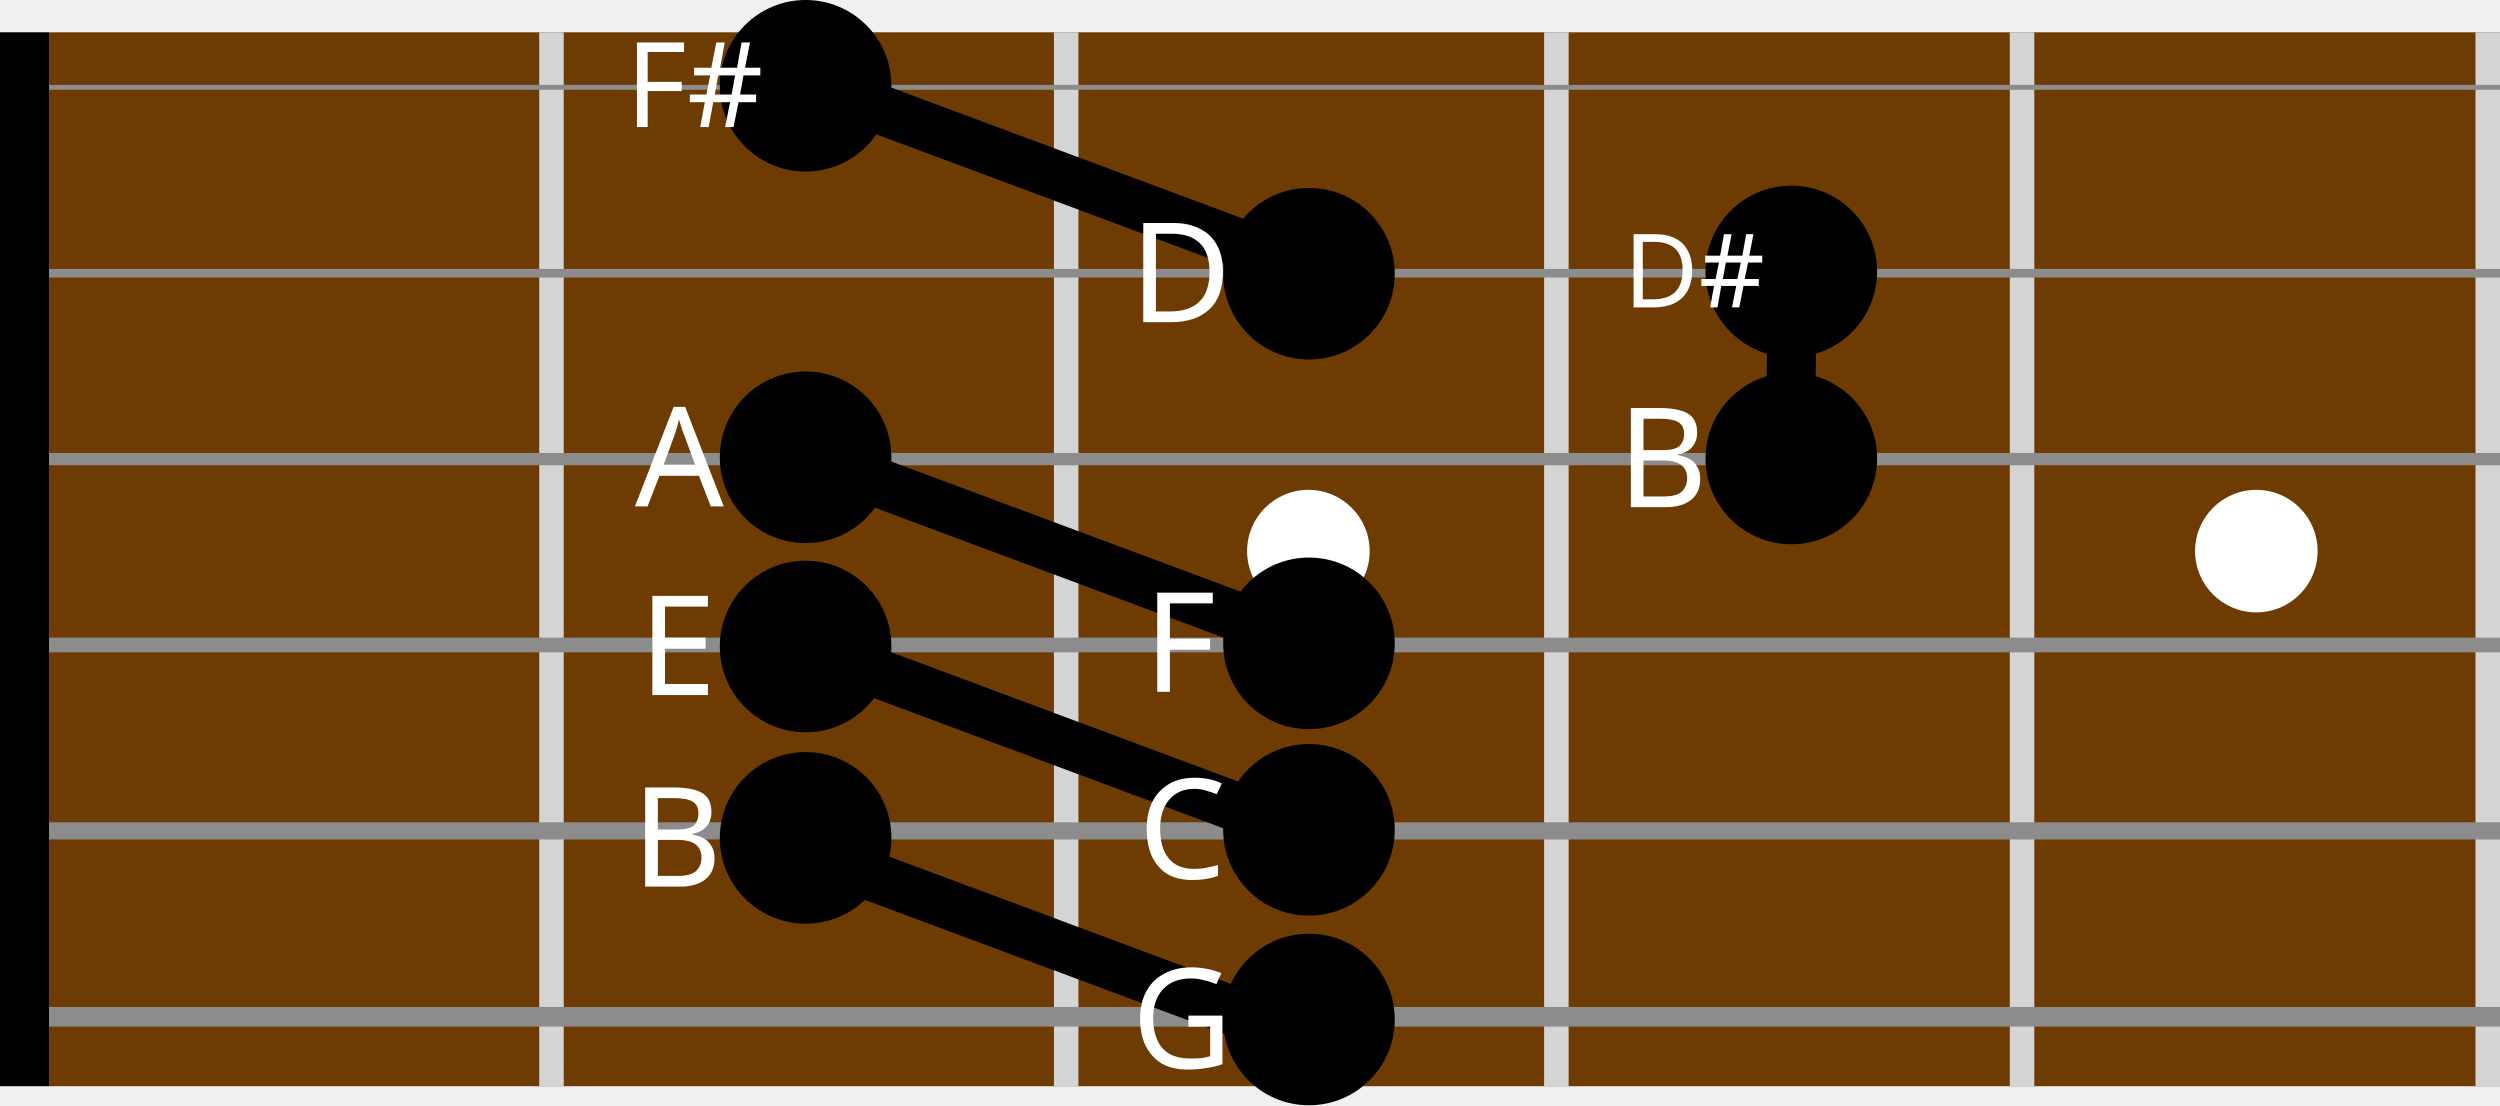
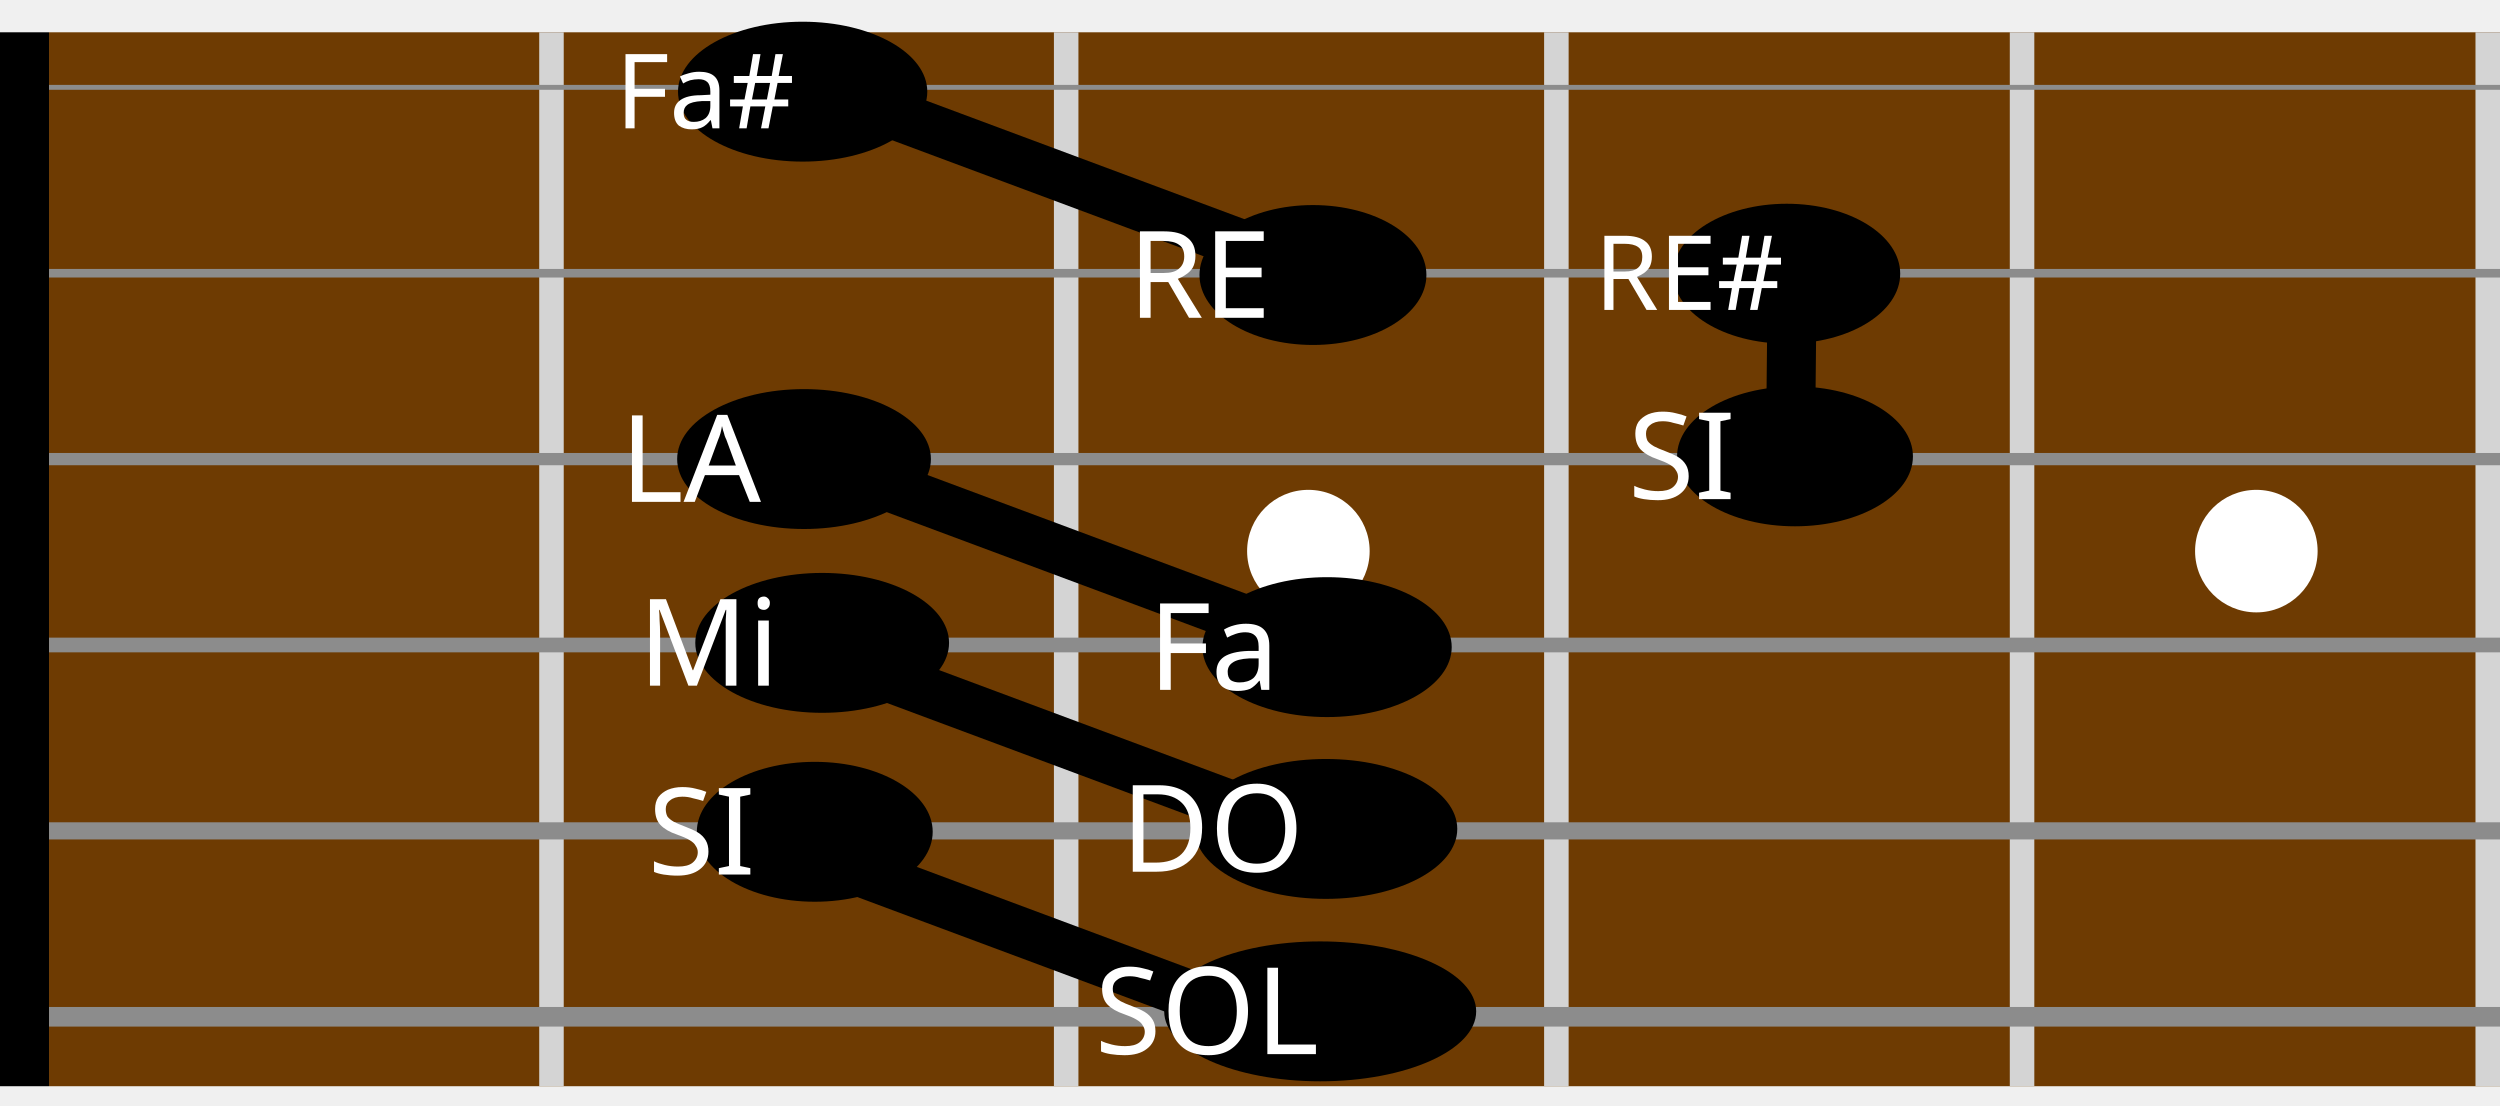
<svg xmlns="http://www.w3.org/2000/svg" width="102mm" height="45.095mm" viewBox="0 0 102 45.095" version="1.1" id="svg1">
  <defs id="defs1" />
  <g id="layer1" transform="translate(0,1.317617)">
    <g id="g5">
      <rect style="fill:#6e3b02;fill-opacity:1;stroke:none;stroke-width:0.077;stroke-linecap:round;stroke-linejoin:round;stroke-miterlimit:7.1;paint-order:markers fill stroke" id="rect1" width="100" height="43" x="2" y="-5.5511151e-17" />
      <rect style="fill:#000000;fill-opacity:1;stroke:none;stroke-width:0.059;stroke-linecap:round;stroke-linejoin:round;stroke-miterlimit:7.1;paint-order:markers fill stroke" id="rect2" width="2" height="43" x="0" y="0" />
      <rect style="fill:#d4d4d4;fill-opacity:1;stroke:none;stroke-width:0.135;stroke-linecap:round;stroke-linejoin:round;stroke-miterlimit:7.1;paint-order:markers fill stroke" id="rect4" width="1" height="43" x="22" y="-5.0092308e-07" />
      <rect style="fill:#d4d4d4;fill-opacity:1;stroke:none;stroke-width:0.135;stroke-linecap:round;stroke-linejoin:round;stroke-miterlimit:7.1;paint-order:markers fill stroke" id="rect4-9" width="1" height="43" x="43" y="0" />
      <rect style="fill:#d4d4d4;fill-opacity:1;stroke:none;stroke-width:0.135;stroke-linecap:round;stroke-linejoin:round;stroke-miterlimit:7.1;paint-order:markers fill stroke" id="rect4-9-6" width="1" height="43" x="63" y="0" />
      <rect style="fill:#d4d4d4;fill-opacity:1;stroke:none;stroke-width:0.135;stroke-linecap:round;stroke-linejoin:round;stroke-miterlimit:7.1;paint-order:markers fill stroke" id="rect4-9-6-9" width="1" height="43" x="82" y="0" />
      <rect style="fill:#d4d4d4;fill-opacity:1;stroke:none;stroke-width:0.135;stroke-linecap:round;stroke-linejoin:round;stroke-miterlimit:7.1;paint-order:markers fill stroke" id="rect4-9-6-9-0" width="1" height="43" x="101" y="0" />
      <rect style="fill:#8c8c8c;fill-opacity:1;stroke:none;stroke-width:0.04;stroke-linecap:round;stroke-linejoin:round;stroke-miterlimit:7.1;paint-order:markers fill stroke" id="rect3" width="100" height="0.2" x="2" y="2.146" />
      <rect style="fill:#8c8c8c;fill-opacity:1;stroke:none;stroke-width:0.053;stroke-linecap:round;stroke-linejoin:round;stroke-miterlimit:7.1;paint-order:markers fill stroke" id="rect3-2" width="100" height="0.35" x="2" y="9.655" />
      <rect style="fill:#8c8c8c;fill-opacity:1;stroke:none;stroke-width:0.063;stroke-linecap:round;stroke-linejoin:round;stroke-miterlimit:7.1;paint-order:markers fill stroke" id="rect3-2-1" width="100" height="0.5" x="2" y="17.164" />
      <rect style="fill:#8c8c8c;fill-opacity:1;stroke:none;stroke-width:0.069;stroke-linecap:round;stroke-linejoin:round;stroke-miterlimit:7.1;paint-order:markers fill stroke" id="rect3-2-1-6" width="100" height="0.6" x="2" y="24.698" />
      <rect style="fill:#8c8c8c;fill-opacity:1;stroke:none;stroke-width:0.075;stroke-linecap:round;stroke-linejoin:round;stroke-miterlimit:7.1;paint-order:markers fill stroke" id="rect3-2-1-6-2" width="100" height="0.7" x="2" y="32.232" />
      <rect style="fill:#8c8c8c;fill-opacity:1;stroke:none;stroke-width:0.08;stroke-linecap:round;stroke-linejoin:round;stroke-miterlimit:7.1;paint-order:markers fill stroke" id="rect3-2-1-6-2-3" width="100" height="0.8" x="2" y="39.767" />
      <circle style="fill:#ffffff;fill-opacity:1;stroke:none;stroke-width:0.086;stroke-linecap:round;stroke-linejoin:round;stroke-miterlimit:7.1;paint-order:markers fill stroke" id="path4" cx="53.382" cy="21.168" r="2.5" />
      <circle style="fill:#ffffff;fill-opacity:1;stroke:none;stroke-width:0.086;stroke-linecap:round;stroke-linejoin:round;stroke-miterlimit:7.1;paint-order:markers fill stroke" id="path4-0" cx="92.059" cy="21.168" r="2.5" />
    </g>
  </g>
  <g id="layer2" transform="translate(0,1.317617)">
    <rect style="fill:#000000;fill-opacity:1;stroke-width:0.105;stroke-linecap:round;stroke-linejoin:round;stroke-miterlimit:7.1;paint-order:markers fill stroke" id="rect5" width="22.344" height="2" x="37.89" y="11.007" transform="rotate(20.43519)" />
    <rect style="fill:#000000;fill-opacity:1;stroke-width:0.105;stroke-linecap:round;stroke-linejoin:round;stroke-miterlimit:7.1;paint-order:markers fill stroke" id="rect5-7" width="22.344" height="2" x="43.543" y="18.849" transform="rotate(20.43519)" />
    <rect style="fill:#000000;fill-opacity:1;stroke-width:0.105;stroke-linecap:round;stroke-linejoin:round;stroke-miterlimit:7.1;paint-order:markers fill stroke" id="rect5-0" width="22.344" height="2" x="35.447" y="3.714" transform="rotate(20.43519)" />
    <rect style="fill:#000000;fill-opacity:1;stroke-width:0.105;stroke-linecap:round;stroke-linejoin:round;stroke-miterlimit:7.1;paint-order:markers fill stroke" id="rect5-71" width="22.344" height="2" x="32.523" y="-10.582" transform="rotate(20.43519)" />
    <rect style="fill:#000000;fill-opacity:1;stroke-width:0.05;stroke-linecap:round;stroke-linejoin:round;stroke-miterlimit:7.1;paint-order:markers fill stroke" id="rect5-8" width="5.041" height="2" x="11.519" y="-74.22" transform="matrix(-0.00991911,0.9999508,-0.9999999,-5.04753e-4,0,0)" />
-     <g id="g10" transform="translate(-13.06531,-5.542909)">
-       <circle style="fill:#000000;fill-opacity:1;stroke:none;stroke-width:0.104;stroke-linecap:round;stroke-linejoin:round;stroke-miterlimit:7.1;paint-order:markers fill stroke" id="path5-8-5-07-3-2" cx="66.471" cy="38.082" r="3.5" />
-       <text xml:space="preserve" style="font-size:5.67px;font-family:'Intro Rust';-inkscape-font-specification:'Intro Rust';text-align:center;letter-spacing:0px;word-spacing:0px;text-anchor:middle;fill:#ffffff;fill-opacity:1;stroke:none;stroke-width:0.089;stroke-linecap:round;stroke-linejoin:round;stroke-miterlimit:7.1;paint-order:markers fill stroke" x="66.462" y="40.064" id="text5-6-1">
-         <tspan id="tspan5-09-6" style="fill:#ffffff;fill-opacity:1;stroke-width:0.089" x="66.462" y="40.064">C</tspan>
+     <g id="g3-59-4-4" transform="matrix(1.941007,0,0,1,-15.33194,-20.75541)">
+       <ellipse style="fill:#000000;fill-opacity:1;stroke:none;stroke-width:0.107;stroke-linecap:round;stroke-linejoin:round;stroke-miterlimit:7.1;paint-order:markers fill stroke" id="path5-8-5-07-3-0-0-2-1-9-1-6" cy="45.667" cx="25.181" rx="2.667" ry="2.854" />
+       <text xml:space="preserve" style="font-size:3.545px;font-family:'Intro Rust';-inkscape-font-specification:'Intro Rust';text-align:center;letter-spacing:0px;word-spacing:0px;text-anchor:middle;fill:#ffffff;fill-opacity:1;stroke:none;stroke-width:0.064;stroke-linecap:round;stroke-linejoin:round;stroke-miterlimit:7.1;paint-order:markers fill stroke" x="34.988" y="34.03" id="text5-6-1-2-12-1-7-5-4-0-0-5" transform="scale(0.7177718,1.3932)">
+         <tspan style="font-size:3.545px;fill:#ffffff;fill-opacity:1;stroke-width:0.064" x="34.988" y="34.03" id="tspan6-4-4-5-65-6-7">Mi</tspan>
      </text>
    </g>
-     <g id="g13" transform="translate(-13.75833,-5.439488)">
-       <circle style="fill:#000000;fill-opacity:1;stroke:none;stroke-width:0.104;stroke-linecap:round;stroke-linejoin:round;stroke-miterlimit:7.1;paint-order:markers fill stroke" id="path5-8-5-07-3-02" cx="46.627" cy="30.498" r="3.5" />
-       <text xml:space="preserve" style="font-size:5.67px;font-family:'Intro Rust';-inkscape-font-specification:'Intro Rust';text-align:center;letter-spacing:0px;word-spacing:0px;text-anchor:middle;fill:#ffffff;fill-opacity:1;stroke:none;stroke-width:0.089;stroke-linecap:round;stroke-linejoin:round;stroke-miterlimit:7.1;paint-order:markers fill stroke" x="46.565" y="32.48" id="text5-6-1-2-12-0">
-         <tspan id="tspan5-09-6-6-1-3" style="fill:#ffffff;fill-opacity:1;stroke-width:0.089" x="46.565" y="32.48">E</tspan>
+     <g id="g2-1-4" transform="matrix(1.941007,0,0,1,5.267954,-20.58215)">
+       <ellipse style="fill:#000000;fill-opacity:1;stroke:none;stroke-width:0.107;stroke-linecap:round;stroke-linejoin:round;stroke-miterlimit:7.1;paint-order:markers fill stroke" id="path5-8-5-07-3-0-0-2-0" cy="45.667" cx="25.181" rx="2.62" ry="2.854" />
+       <text xml:space="preserve" style="font-size:3.545px;font-family:'Intro Rust';-inkscape-font-specification:'Intro Rust';text-align:center;letter-spacing:0px;word-spacing:0px;text-anchor:middle;fill:#ffffff;fill-opacity:1;stroke:none;stroke-width:0.064;stroke-linecap:round;stroke-linejoin:round;stroke-miterlimit:7.1;paint-order:markers fill stroke" x="34.988" y="34.03" id="text5-6-1-2-12-1-7-5-8" transform="scale(0.7177718,1.3932)">
+         <tspan style="font-size:3.545px;fill:#ffffff;fill-opacity:1;stroke-width:0.064" x="34.988" y="34.03" id="tspan6-4-4-9">Fa</tspan>
      </text>
    </g>
-     <g id="g11" transform="translate(-13.06531,-5.389579)">
-       <circle style="fill:#000000;fill-opacity:1;stroke:none;stroke-width:0.104;stroke-linecap:round;stroke-linejoin:round;stroke-miterlimit:7.1;paint-order:markers fill stroke" id="path5-8-5-07-3-87" cx="66.471" cy="45.667" r="3.5" />
-       <text xml:space="preserve" style="font-size:5.67px;font-family:'Intro Rust';-inkscape-font-specification:'Intro Rust';text-align:center;letter-spacing:0px;word-spacing:0px;text-anchor:middle;fill:#ffffff;fill-opacity:1;stroke:none;stroke-width:0.089;stroke-linecap:round;stroke-linejoin:round;stroke-miterlimit:7.1;paint-order:markers fill stroke" x="66.462" y="47.648" id="text5-6-1-2-12-1-6">
-         <tspan style="fill:#ffffff;fill-opacity:1;stroke-width:0.089" x="66.462" y="47.648" id="tspan6-2">G</tspan>
+     <g id="g2-1-4-6" transform="matrix(1.941007,0,0,1,-16.12838,-43.24499)">
+       <ellipse style="fill:#000000;fill-opacity:1;stroke:none;stroke-width:0.107;stroke-linecap:round;stroke-linejoin:round;stroke-miterlimit:7.1;paint-order:markers fill stroke" id="path5-8-5-07-3-0-0-2-0-8" cy="45.667" cx="25.181" rx="2.62" ry="2.854" />
+       <text xml:space="preserve" style="font-size:3.039px;font-family:'Intro Rust';-inkscape-font-specification:'Intro Rust';text-align:center;letter-spacing:0px;word-spacing:0px;text-anchor:middle;fill:#ffffff;fill-opacity:1;stroke:none;stroke-width:0.064;stroke-linecap:round;stroke-linejoin:round;stroke-miterlimit:7.1;paint-order:markers fill stroke" x="34.985" y="33.851" id="text5-6-1-2-12-1-7-5-8-7" transform="scale(0.7177718,1.3932)">
+         <tspan style="font-size:3.039px;fill:#ffffff;fill-opacity:1;stroke-width:0.064" x="34.985" y="33.851" id="tspan6-4-4-9-5">Fa#</tspan>
      </text>
    </g>
-     <g id="g14" transform="translate(-13.75833,-5.213747)">
-       <circle style="fill:#000000;fill-opacity:1;stroke:none;stroke-width:0.104;stroke-linecap:round;stroke-linejoin:round;stroke-miterlimit:7.1;paint-order:markers fill stroke" id="path5-8-5-07-3-99" cx="46.627" cy="38.082" r="3.5" />
-       <text xml:space="preserve" style="font-size:5.67px;font-family:'Intro Rust';-inkscape-font-specification:'Intro Rust';text-align:center;letter-spacing:0px;word-spacing:0px;text-anchor:middle;fill:#ffffff;fill-opacity:1;stroke:none;stroke-width:0.089;stroke-linecap:round;stroke-linejoin:round;stroke-miterlimit:7.1;paint-order:markers fill stroke" x="46.539" y="40.07" id="text5-6">
-         <tspan id="tspan5-09" style="fill:#ffffff;fill-opacity:1;stroke-width:0.089" x="46.539" y="40.07">B</tspan>
+     <g id="g3-2-2" transform="matrix(1.941007,0,0,1,4.691777,-35.76413)">
+       <ellipse style="fill:#000000;fill-opacity:1;stroke:none;stroke-width:0.107;stroke-linecap:round;stroke-linejoin:round;stroke-miterlimit:7.1;paint-order:markers fill stroke" id="path5-8-5-07-3-0-0-2-1-1-8" cy="45.667" cx="25.181" rx="2.385" ry="2.854" />
+       <text xml:space="preserve" style="font-size:3.545px;font-family:'Intro Rust';-inkscape-font-specification:'Intro Rust';text-align:center;letter-spacing:0px;word-spacing:0px;text-anchor:middle;fill:#ffffff;fill-opacity:1;stroke:none;stroke-width:0.064;stroke-linecap:round;stroke-linejoin:round;stroke-miterlimit:7.1;paint-order:markers fill stroke" x="34.988" y="34.03" id="text5-6-1-2-12-1-7-5-4-51-9" transform="scale(0.7177718,1.3932)">
+         <tspan style="font-size:3.545px;fill:#ffffff;fill-opacity:1;stroke-width:0.064" x="34.988" y="34.03" id="tspan6-4-4-5-6-1">RE</tspan>
      </text>
    </g>
-     <g id="g9" transform="translate(-13.06531,-5.567079)">
-       <circle style="fill:#000000;fill-opacity:1;stroke:none;stroke-width:0.104;stroke-linecap:round;stroke-linejoin:round;stroke-miterlimit:7.1;paint-order:markers fill stroke" id="path5-8-5-07-3-94" cx="66.471" cy="30.498" r="3.5" />
-       <text xml:space="preserve" style="font-size:5.67px;font-family:'Intro Rust';-inkscape-font-specification:'Intro Rust';text-align:center;letter-spacing:0px;word-spacing:0px;text-anchor:middle;fill:#ffffff;fill-opacity:1;stroke:none;stroke-width:0.089;stroke-linecap:round;stroke-linejoin:round;stroke-miterlimit:7.1;paint-order:markers fill stroke" x="66.366" y="32.477" id="text5-6-1-2-12-1-2">
-         <tspan style="fill:#ffffff;fill-opacity:1;stroke-width:0.089" x="66.366" y="32.477" id="tspan6-8">F</tspan>
+     <g id="g3-2-2-0" transform="matrix(1.941007,0,0,1,24.02247,-35.81785)">
+       <ellipse style="fill:#000000;fill-opacity:1;stroke:none;stroke-width:0.107;stroke-linecap:round;stroke-linejoin:round;stroke-miterlimit:7.1;paint-order:markers fill stroke" id="path5-8-5-07-3-0-0-2-1-1-8-7" cy="45.667" cx="25.181" rx="2.385" ry="2.854" />
+       <text xml:space="preserve" style="font-size:3.039px;font-family:'Intro Rust';-inkscape-font-specification:'Intro Rust';text-align:center;letter-spacing:0px;word-spacing:0px;text-anchor:middle;fill:#ffffff;fill-opacity:1;stroke:none;stroke-width:0.064;stroke-linecap:round;stroke-linejoin:round;stroke-miterlimit:7.1;paint-order:markers fill stroke" x="34.983" y="33.84" id="text5-6-1-2-12-1-7-5-4-51-9-0" transform="scale(0.7177718,1.3932)">
+         <tspan style="font-size:3.039px;fill:#ffffff;fill-opacity:1;stroke-width:0.064" x="34.983" y="33.84" id="tspan6-4-4-5-6-1-1">RE#</tspan>
      </text>
    </g>
-     <g id="g12" transform="translate(-13.75833,-5.573904)">
-       <circle style="fill:#000000;fill-opacity:1;stroke:none;stroke-width:0.104;stroke-linecap:round;stroke-linejoin:round;stroke-miterlimit:7.1;paint-order:markers fill stroke" id="path5-8-5-07-3-90" cx="46.627" cy="22.914" r="3.5" />
-       <text xml:space="preserve" style="font-size:5.67px;font-family:'Intro Rust';-inkscape-font-specification:'Intro Rust';text-align:center;letter-spacing:0px;word-spacing:0px;text-anchor:middle;fill:#ffffff;fill-opacity:1;stroke:none;stroke-width:0.089;stroke-linecap:round;stroke-linejoin:round;stroke-miterlimit:7.1;paint-order:markers fill stroke" x="46.638" y="24.916" id="text5-73">
-         <tspan id="tspan5-0" style="fill:#ffffff;fill-opacity:1;stroke-width:0.089" x="46.638" y="24.916">A</tspan>
+     <g id="g3-0-0" transform="matrix(1.941007,0,0,1,-16.07197,-28.25507)">
+       <ellipse style="fill:#000000;fill-opacity:1;stroke:none;stroke-width:0.107;stroke-linecap:round;stroke-linejoin:round;stroke-miterlimit:7.1;paint-order:markers fill stroke" id="path5-8-5-07-3-0-0-2-1-0-7" cy="45.667" cx="25.181" rx="2.667" ry="2.854" />
+       <text xml:space="preserve" style="font-size:3.545px;font-family:'Intro Rust';-inkscape-font-specification:'Intro Rust';text-align:center;letter-spacing:0px;word-spacing:0px;text-anchor:middle;fill:#ffffff;fill-opacity:1;stroke:none;stroke-width:0.064;stroke-linecap:round;stroke-linejoin:round;stroke-miterlimit:7.1;paint-order:markers fill stroke" x="34.988" y="34.03" id="text5-6-1-2-12-1-7-5-4-9-0" transform="scale(0.7177718,1.3932)">
+         <tspan style="font-size:3.545px;fill:#ffffff;fill-opacity:1;stroke-width:0.064" x="34.988" y="34.03" id="tspan6-4-4-5-8-9">LA</tspan>
      </text>
    </g>
-     <g id="g23" transform="translate(-12.96459,-5.526673)">
-       <circle style="fill:#000000;fill-opacity:1;stroke:none;stroke-width:0.104;stroke-linecap:round;stroke-linejoin:round;stroke-miterlimit:7.1;paint-order:markers fill stroke" id="path5-8-5-07-3-6" cx="86.05" cy="22.914" r="3.5" />
-       <text xml:space="preserve" style="font-size:5.67px;font-family:'Intro Rust';-inkscape-font-specification:'Intro Rust';text-align:center;letter-spacing:0px;word-spacing:0px;text-anchor:middle;fill:#ffffff;fill-opacity:1;stroke:none;stroke-width:0.089;stroke-linecap:round;stroke-linejoin:round;stroke-miterlimit:7.1;paint-order:markers fill stroke" x="85.962" y="24.901" id="text5-6-0">
-         <tspan id="tspan5-09-1" style="fill:#ffffff;fill-opacity:1;stroke-width:0.089" x="85.962" y="24.901">B</tspan>
+     <g id="g3-6-2" transform="matrix(1.941007,0,0,1,4.987258,-5.721165)">
+       <ellipse style="fill:#000000;fill-opacity:1;stroke:none;stroke-width:0.107;stroke-linecap:round;stroke-linejoin:round;stroke-miterlimit:7.1;paint-order:markers fill stroke" id="path5-8-5-07-3-0-0-2-1-7-6" cy="45.667" cx="25.181" rx="3.279" ry="2.854" />
+       <text xml:space="preserve" style="font-size:3.545px;font-family:'Intro Rust';-inkscape-font-specification:'Intro Rust';text-align:center;letter-spacing:0px;word-spacing:0px;text-anchor:middle;fill:#ffffff;fill-opacity:1;stroke:none;stroke-width:0.064;stroke-linecap:round;stroke-linejoin:round;stroke-miterlimit:7.1;paint-order:markers fill stroke" x="34.988" y="34.03" id="text5-6-1-2-12-1-7-5-4-5-2" transform="scale(0.7177718,1.3932)">
+         <tspan style="font-size:3.545px;fill:#ffffff;fill-opacity:1;stroke-width:0.064" x="34.988" y="34.03" id="tspan6-4-4-5-2-8">SOL</tspan>
      </text>
    </g>
-     <g id="g15" transform="translate(6.834915,-5.479999)">
-       <circle style="fill:#000000;fill-opacity:1;stroke:none;stroke-width:0.104;stroke-linecap:round;stroke-linejoin:round;stroke-miterlimit:7.1;paint-order:markers fill stroke" id="path5-8-5-07-3" cx="26.034" cy="7.662" r="3.5" />
-       <text xml:space="preserve" style="font-size:4.822px;font-family:'Intro Rust';-inkscape-font-specification:'Intro Rust';text-align:center;letter-spacing:0px;word-spacing:0px;text-anchor:middle;fill:#ffffff;fill-opacity:1;stroke:none;stroke-width:0.076;stroke-linecap:round;stroke-linejoin:round;stroke-miterlimit:7.1;paint-order:markers fill stroke" x="25.88" y="9.348" id="text5-6-1-2-12-1-1">
-         <tspan style="fill:#ffffff;fill-opacity:1;stroke-width:0.076" x="25.88" y="9.348" id="tspan6-6">F#</tspan>
+     <g id="g3-5-4" transform="matrix(1.941007,0,0,1,5.220944,-13.16441)">
+       <ellipse style="fill:#000000;fill-opacity:1;stroke:none;stroke-width:0.107;stroke-linecap:round;stroke-linejoin:round;stroke-miterlimit:7.1;paint-order:markers fill stroke" id="path5-8-5-07-3-0-0-2-1-3-0" cy="45.667" cx="25.181" rx="2.761" ry="2.854" />
+       <text xml:space="preserve" style="font-size:3.545px;font-family:'Intro Rust';-inkscape-font-specification:'Intro Rust';text-align:center;letter-spacing:0px;word-spacing:0px;text-anchor:middle;fill:#ffffff;fill-opacity:1;stroke:none;stroke-width:0.064;stroke-linecap:round;stroke-linejoin:round;stroke-miterlimit:7.1;paint-order:markers fill stroke" x="34.988" y="34.03" id="text5-6-1-2-12-1-7-5-4-8-5" transform="scale(0.7177718,1.3932)">
+         <tspan style="font-size:3.545px;fill:#ffffff;fill-opacity:1;stroke-width:0.064" x="34.988" y="34.03" id="tspan6-4-4-5-23-0">DO</tspan>
      </text>
    </g>
-     <g id="g8-0" transform="translate(-13.06531,-5.479999)">
-       <circle style="fill:#000000;fill-opacity:1;stroke:none;stroke-width:0.104;stroke-linecap:round;stroke-linejoin:round;stroke-miterlimit:7.1;paint-order:markers fill stroke" id="path5-8-5-07-3-31-3" cx="66.471" cy="15.33" r="3.5" />
-       <text xml:space="preserve" style="font-size:5.67px;font-family:'Intro Rust';-inkscape-font-specification:'Intro Rust';text-align:center;letter-spacing:0px;word-spacing:0px;text-anchor:middle;fill:#ffffff;fill-opacity:1;stroke:none;stroke-width:0.089;stroke-linecap:round;stroke-linejoin:round;stroke-miterlimit:7.1;paint-order:markers fill stroke" x="66.394" y="17.306" id="text5-6-1-2-1-9">
-         <tspan id="tspan5-09-6-6-2-8" style="fill:#ffffff;fill-opacity:1;stroke-width:0.089" x="66.394" y="17.306">D</tspan>
+     <g id="g3-3-36" transform="matrix(1.941007,0,0,1,-15.63413,-13.04757)">
+       <ellipse style="fill:#000000;fill-opacity:1;stroke:none;stroke-width:0.107;stroke-linecap:round;stroke-linejoin:round;stroke-miterlimit:7.1;paint-order:markers fill stroke" id="path5-8-5-07-3-0-0-2-1-8-5" cy="45.667" cx="25.181" rx="2.479" ry="2.854" />
+       <text xml:space="preserve" style="font-size:3.545px;font-family:'Intro Rust';-inkscape-font-specification:'Intro Rust';text-align:center;letter-spacing:0px;word-spacing:0px;text-anchor:middle;fill:#ffffff;fill-opacity:1;stroke:none;stroke-width:0.064;stroke-linecap:round;stroke-linejoin:round;stroke-miterlimit:7.1;paint-order:markers fill stroke" x="34.988" y="34.03" id="text5-6-1-2-12-1-7-5-4-3-4" transform="scale(0.7177718,1.3932)">
+         <tspan style="font-size:3.545px;fill:#ffffff;fill-opacity:1;stroke-width:0.064" x="34.988" y="34.03" id="tspan3-24">SI</tspan>
      </text>
    </g>
-     <g id="g7" transform="translate(6.603231,-5.479999)">
-       <circle style="fill:#000000;fill-opacity:1;stroke:none;stroke-width:0.104;stroke-linecap:round;stroke-linejoin:round;stroke-miterlimit:7.1;paint-order:markers fill stroke" id="path5-8-5-07-3-31" cx="66.482" cy="15.238" r="3.5" />
-       <text xml:space="preserve" style="font-size:4.194px;font-family:'Intro Rust';-inkscape-font-specification:'Intro Rust';text-align:center;letter-spacing:0px;word-spacing:0px;text-anchor:middle;fill:#ffffff;fill-opacity:1;stroke:none;stroke-width:0.066;stroke-linecap:round;stroke-linejoin:round;stroke-miterlimit:7.1;paint-order:markers fill stroke" x="66.346" y="16.704" id="text5-6-1-2-1">
-         <tspan id="tspan5-09-6-6-2" style="fill:#ffffff;fill-opacity:1;stroke-width:0.066" x="66.346" y="16.704">D#</tspan>
+     <g id="g3-3-36-1" transform="matrix(1.941007,0,0,1,24.35958,-28.3652)">
+       <ellipse style="fill:#000000;fill-opacity:1;stroke:none;stroke-width:0.107;stroke-linecap:round;stroke-linejoin:round;stroke-miterlimit:7.1;paint-order:markers fill stroke" id="path5-8-5-07-3-0-0-2-1-8-5-3" cy="45.667" cx="25.181" rx="2.479" ry="2.854" />
+       <text xml:space="preserve" style="font-size:3.545px;font-family:'Intro Rust';-inkscape-font-specification:'Intro Rust';text-align:center;letter-spacing:0px;word-spacing:0px;text-anchor:middle;fill:#ffffff;fill-opacity:1;stroke:none;stroke-width:0.064;stroke-linecap:round;stroke-linejoin:round;stroke-miterlimit:7.1;paint-order:markers fill stroke" x="34.988" y="34.03" id="text5-6-1-2-12-1-7-5-4-3-4-2" transform="scale(0.7177718,1.3932)">
+         <tspan style="font-size:3.545px;fill:#ffffff;fill-opacity:1;stroke-width:0.064" x="34.988" y="34.03" id="tspan3-24-9">SI</tspan>
      </text>
    </g>
  </g>
</svg>
